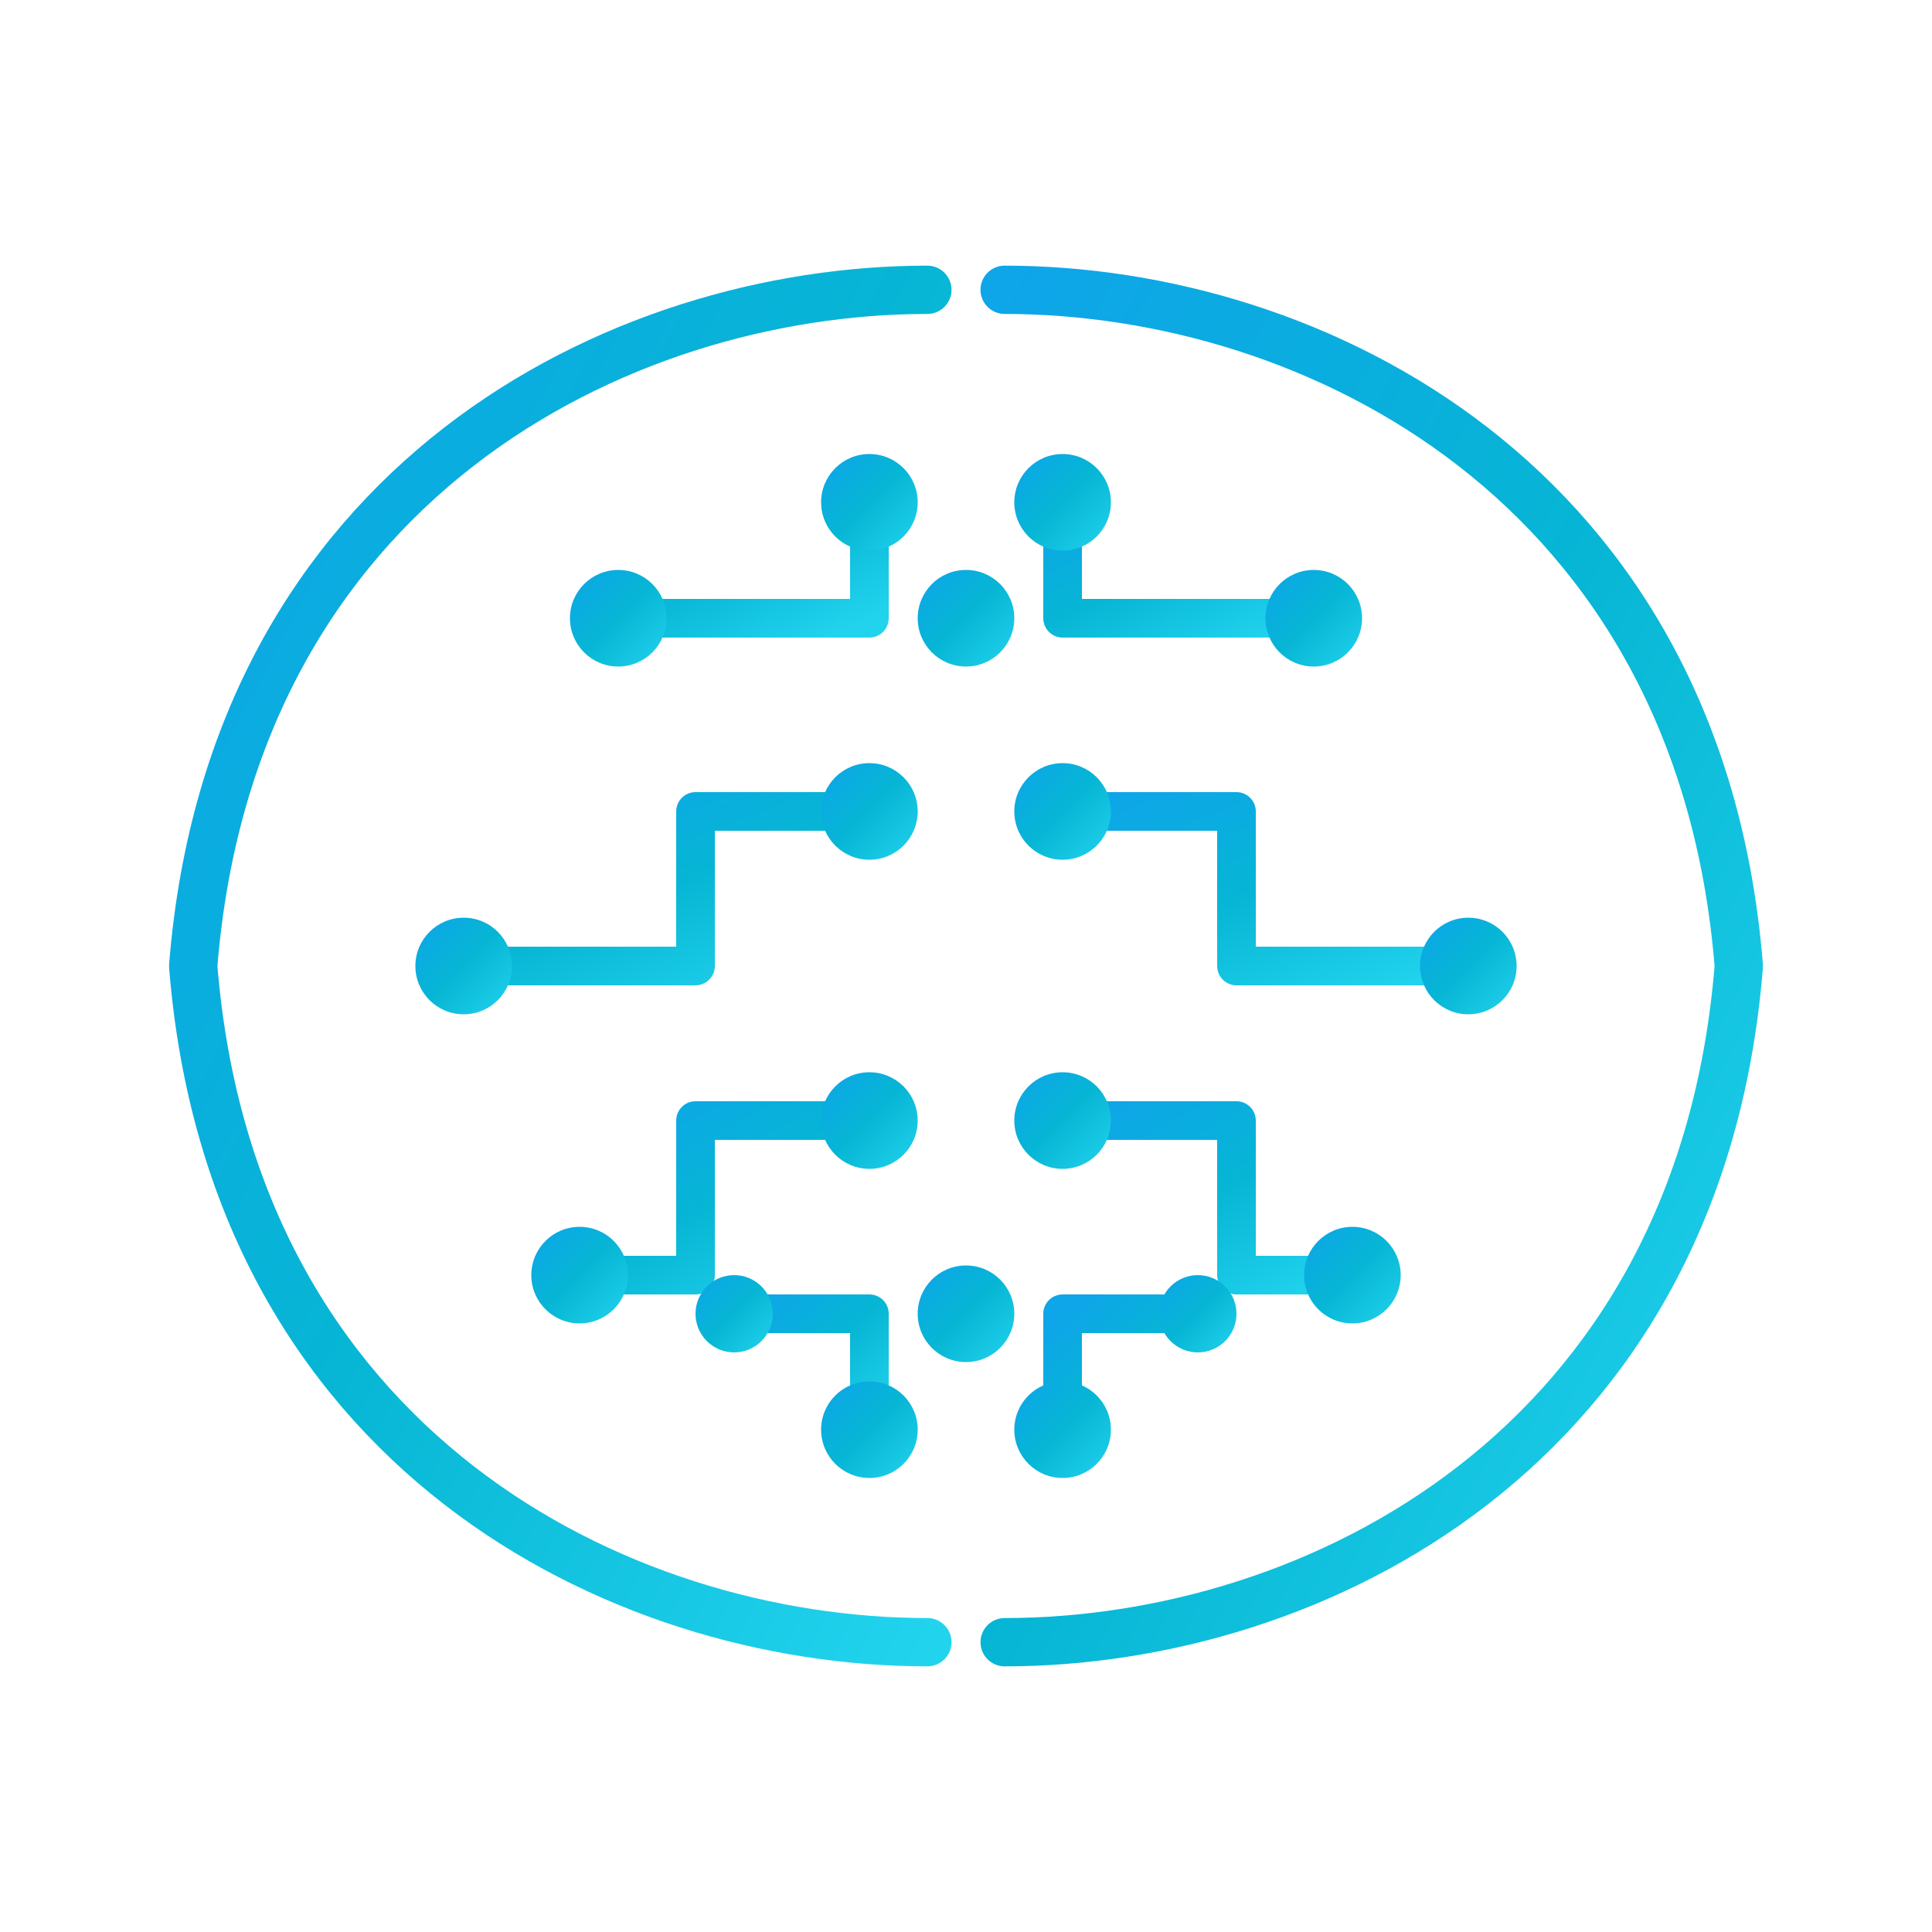
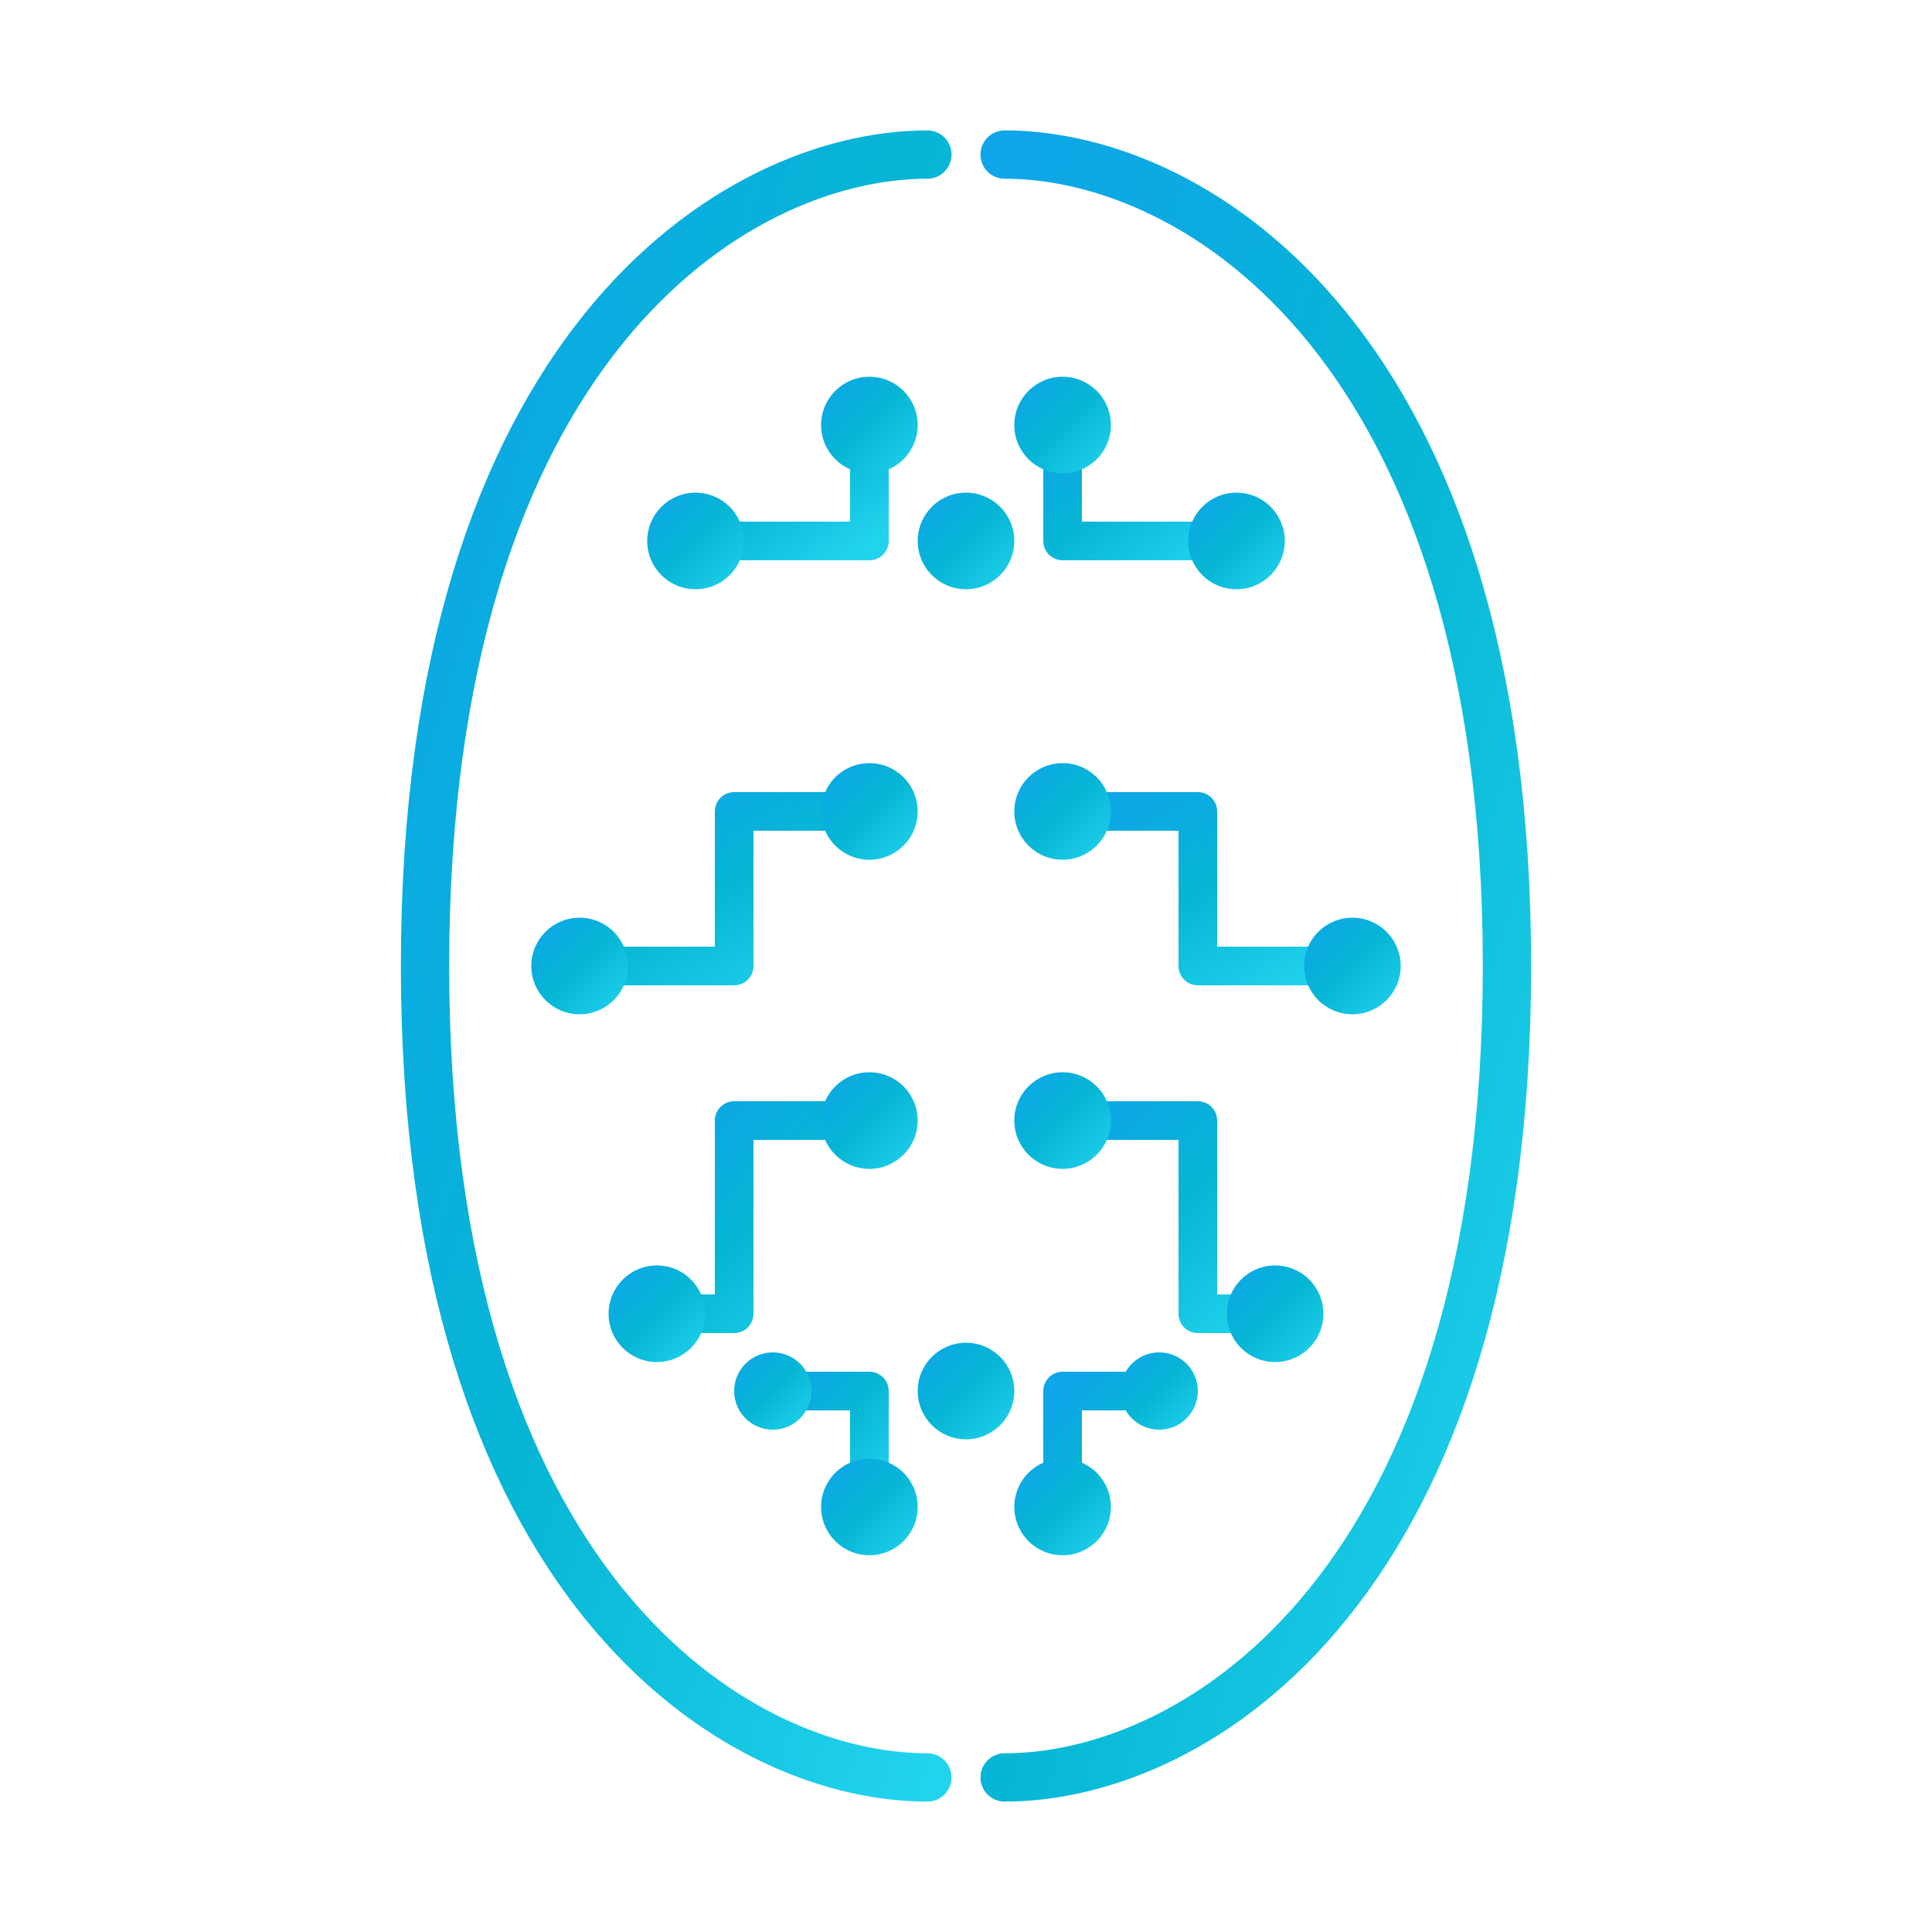
<svg xmlns="http://www.w3.org/2000/svg" viewBox="0 0 100 100" fill="none">
  <defs>
    <linearGradient id="cortecGradient" x1="0%" y1="0%" x2="100%" y2="100%">
      <stop offset="0%" stop-color="#0ea5e9" />
      <stop offset="50%" stop-color="#06b6d4" />
      <stop offset="100%" stop-color="#22d3ee" />
    </linearGradient>
  </defs>
  <g transform="translate(50, 50)">
-     <path d="M-2 -35              C-18 -35, -38 -25, -40 0              C-38 25, -18 35, -2 35" stroke="url(#cortecGradient)" stroke-width="2.5" fill="none" stroke-linecap="round" stroke-linejoin="round" />
-     <path d="M2 -35              C18 -35, 38 -25, 40 0              C38 25, 18 35, 2 35" stroke="url(#cortecGradient)" stroke-width="2.5" fill="none" stroke-linecap="round" stroke-linejoin="round" />
-     <line x1="0" y1="-30" x2="0" y2="-18" stroke="url(#cortecGradient)" stroke-width="2" stroke-linecap="round" />
-     <line x1="0" y1="18" x2="0" y2="30" stroke="url(#cortecGradient)" stroke-width="2" stroke-linecap="round" />
-     <path d="M-5 -24 L-5 -18 L-18 -18" stroke="url(#cortecGradient)" stroke-width="2" fill="none" stroke-linecap="round" stroke-linejoin="round" />
-     <circle cx="-5" cy="-24" r="2.5" fill="url(#cortecGradient)" />
-     <circle cx="-18" cy="-18" r="2.5" fill="url(#cortecGradient)" />
-     <path d="M-5 -8 L-14 -8 L-14 0 L-26 0" stroke="url(#cortecGradient)" stroke-width="2" fill="none" stroke-linecap="round" stroke-linejoin="round" />
+     <path d="M-2 -42 C-12 -42, -28 -32, -28 0 C-28 32, -12 42, -2 42" stroke="url(#cortecGradient)" stroke-width="2.5" fill="none" stroke-linecap="round" />
+     <path d="M2 -42 C12 -42, 28 -32, 28 0 C28 32, 12 42, 2 42" stroke="url(#cortecGradient)" stroke-width="2.5" fill="none" stroke-linecap="round" />
+     <line x1="0" y1="-36" x2="0" y2="-22" stroke="url(#cortecGradient)" stroke-width="2" stroke-linecap="round" />
+     <line x1="0" y1="22" x2="0" y2="36" stroke="url(#cortecGradient)" stroke-width="2" stroke-linecap="round" />
+     <path d="M-5 -28 L-5 -22 L-14 -22" stroke="url(#cortecGradient)" stroke-width="2" fill="none" stroke-linecap="round" stroke-linejoin="round" />
+     <circle cx="-5" cy="-28" r="2.5" fill="url(#cortecGradient)" />
+     <circle cx="-14" cy="-22" r="2.5" fill="url(#cortecGradient)" />
+     <path d="M-5 -8 L-12 -8 L-12 0 L-20 0" stroke="url(#cortecGradient)" stroke-width="2" fill="none" stroke-linecap="round" stroke-linejoin="round" />
    <circle cx="-5" cy="-8" r="2.5" fill="url(#cortecGradient)" />
-     <circle cx="-26" cy="0" r="2.5" fill="url(#cortecGradient)" />
-     <path d="M-5 8 L-14 8 L-14 16 L-20 16" stroke="url(#cortecGradient)" stroke-width="2" fill="none" stroke-linecap="round" stroke-linejoin="round" />
+     <circle cx="-20" cy="0" r="2.5" fill="url(#cortecGradient)" />
+     <path d="M-5 8 L-12 8 L-12 18 L-16 18" stroke="url(#cortecGradient)" stroke-width="2" fill="none" stroke-linecap="round" stroke-linejoin="round" />
    <circle cx="-5" cy="8" r="2.5" fill="url(#cortecGradient)" />
-     <circle cx="-20" cy="16" r="2.5" fill="url(#cortecGradient)" />
-     <path d="M-5 24 L-5 18 L-12 18" stroke="url(#cortecGradient)" stroke-width="2" fill="none" stroke-linecap="round" stroke-linejoin="round" />
-     <circle cx="-5" cy="24" r="2.5" fill="url(#cortecGradient)" />
-     <circle cx="-12" cy="18" r="2" fill="url(#cortecGradient)" />
-     <path d="M5 -24 L5 -18 L18 -18" stroke="url(#cortecGradient)" stroke-width="2" fill="none" stroke-linecap="round" stroke-linejoin="round" />
-     <circle cx="5" cy="-24" r="2.5" fill="url(#cortecGradient)" />
-     <circle cx="18" cy="-18" r="2.5" fill="url(#cortecGradient)" />
-     <path d="M5 -8 L14 -8 L14 0 L26 0" stroke="url(#cortecGradient)" stroke-width="2" fill="none" stroke-linecap="round" stroke-linejoin="round" />
+     <circle cx="-16" cy="18" r="2.5" fill="url(#cortecGradient)" />
+     <path d="M-5 28 L-5 22 L-10 22" stroke="url(#cortecGradient)" stroke-width="2" fill="none" stroke-linecap="round" stroke-linejoin="round" />
+     <circle cx="-5" cy="28" r="2.5" fill="url(#cortecGradient)" />
+     <circle cx="-10" cy="22" r="2" fill="url(#cortecGradient)" />
+     <path d="M5 -28 L5 -22 L14 -22" stroke="url(#cortecGradient)" stroke-width="2" fill="none" stroke-linecap="round" stroke-linejoin="round" />
+     <circle cx="5" cy="-28" r="2.5" fill="url(#cortecGradient)" />
+     <circle cx="14" cy="-22" r="2.5" fill="url(#cortecGradient)" />
+     <path d="M5 -8 L12 -8 L12 0 L20 0" stroke="url(#cortecGradient)" stroke-width="2" fill="none" stroke-linecap="round" stroke-linejoin="round" />
    <circle cx="5" cy="-8" r="2.5" fill="url(#cortecGradient)" />
-     <circle cx="26" cy="0" r="2.5" fill="url(#cortecGradient)" />
-     <path d="M5 8 L14 8 L14 16 L20 16" stroke="url(#cortecGradient)" stroke-width="2" fill="none" stroke-linecap="round" stroke-linejoin="round" />
+     <circle cx="20" cy="0" r="2.5" fill="url(#cortecGradient)" />
+     <path d="M5 8 L12 8 L12 18 L16 18" stroke="url(#cortecGradient)" stroke-width="2" fill="none" stroke-linecap="round" stroke-linejoin="round" />
    <circle cx="5" cy="8" r="2.5" fill="url(#cortecGradient)" />
-     <circle cx="20" cy="16" r="2.5" fill="url(#cortecGradient)" />
-     <path d="M5 24 L5 18 L12 18" stroke="url(#cortecGradient)" stroke-width="2" fill="none" stroke-linecap="round" stroke-linejoin="round" />
-     <circle cx="5" cy="24" r="2.5" fill="url(#cortecGradient)" />
-     <circle cx="12" cy="18" r="2" fill="url(#cortecGradient)" />
-     <circle cx="0" cy="-18" r="2.5" fill="url(#cortecGradient)" />
-     <circle cx="0" cy="18" r="2.5" fill="url(#cortecGradient)" />
+     <circle cx="16" cy="18" r="2.5" fill="url(#cortecGradient)" />
+     <path d="M5 28 L5 22 L10 22" stroke="url(#cortecGradient)" stroke-width="2" fill="none" stroke-linecap="round" stroke-linejoin="round" />
+     <circle cx="5" cy="28" r="2.5" fill="url(#cortecGradient)" />
+     <circle cx="10" cy="22" r="2" fill="url(#cortecGradient)" />
+     <circle cx="0" cy="-22" r="2.5" fill="url(#cortecGradient)" />
+     <circle cx="0" cy="22" r="2.5" fill="url(#cortecGradient)" />
  </g>
</svg>
